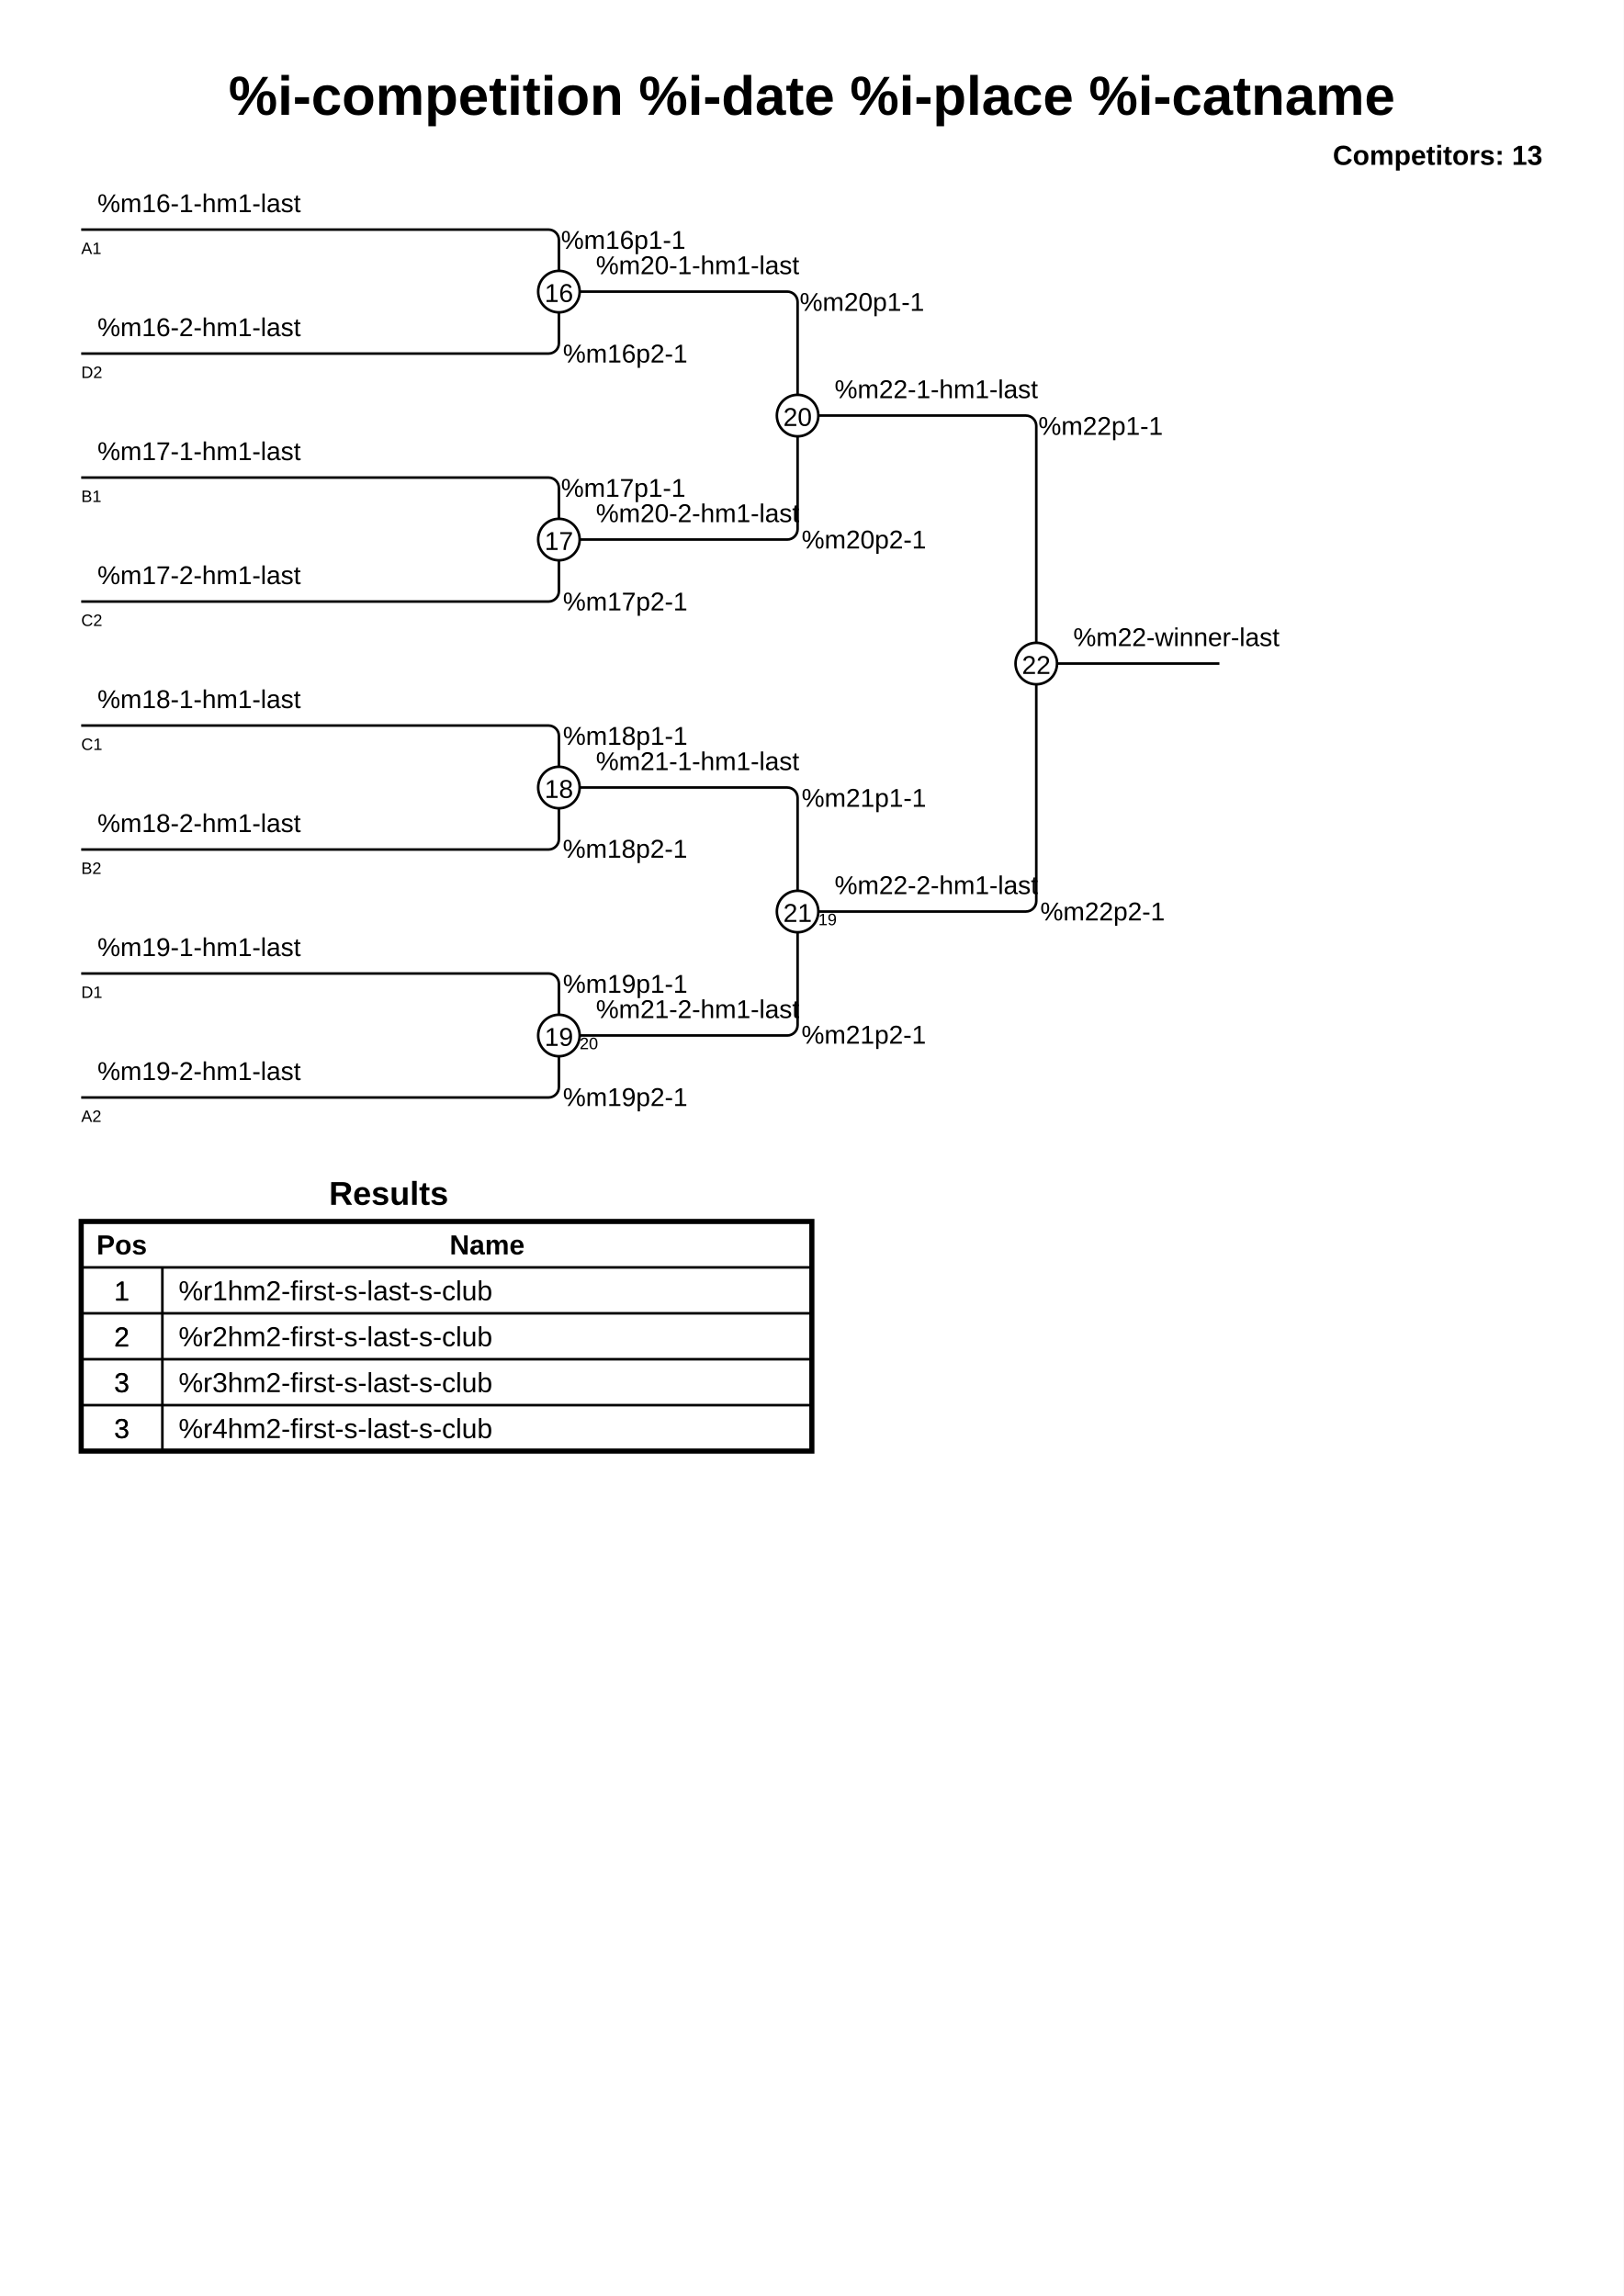
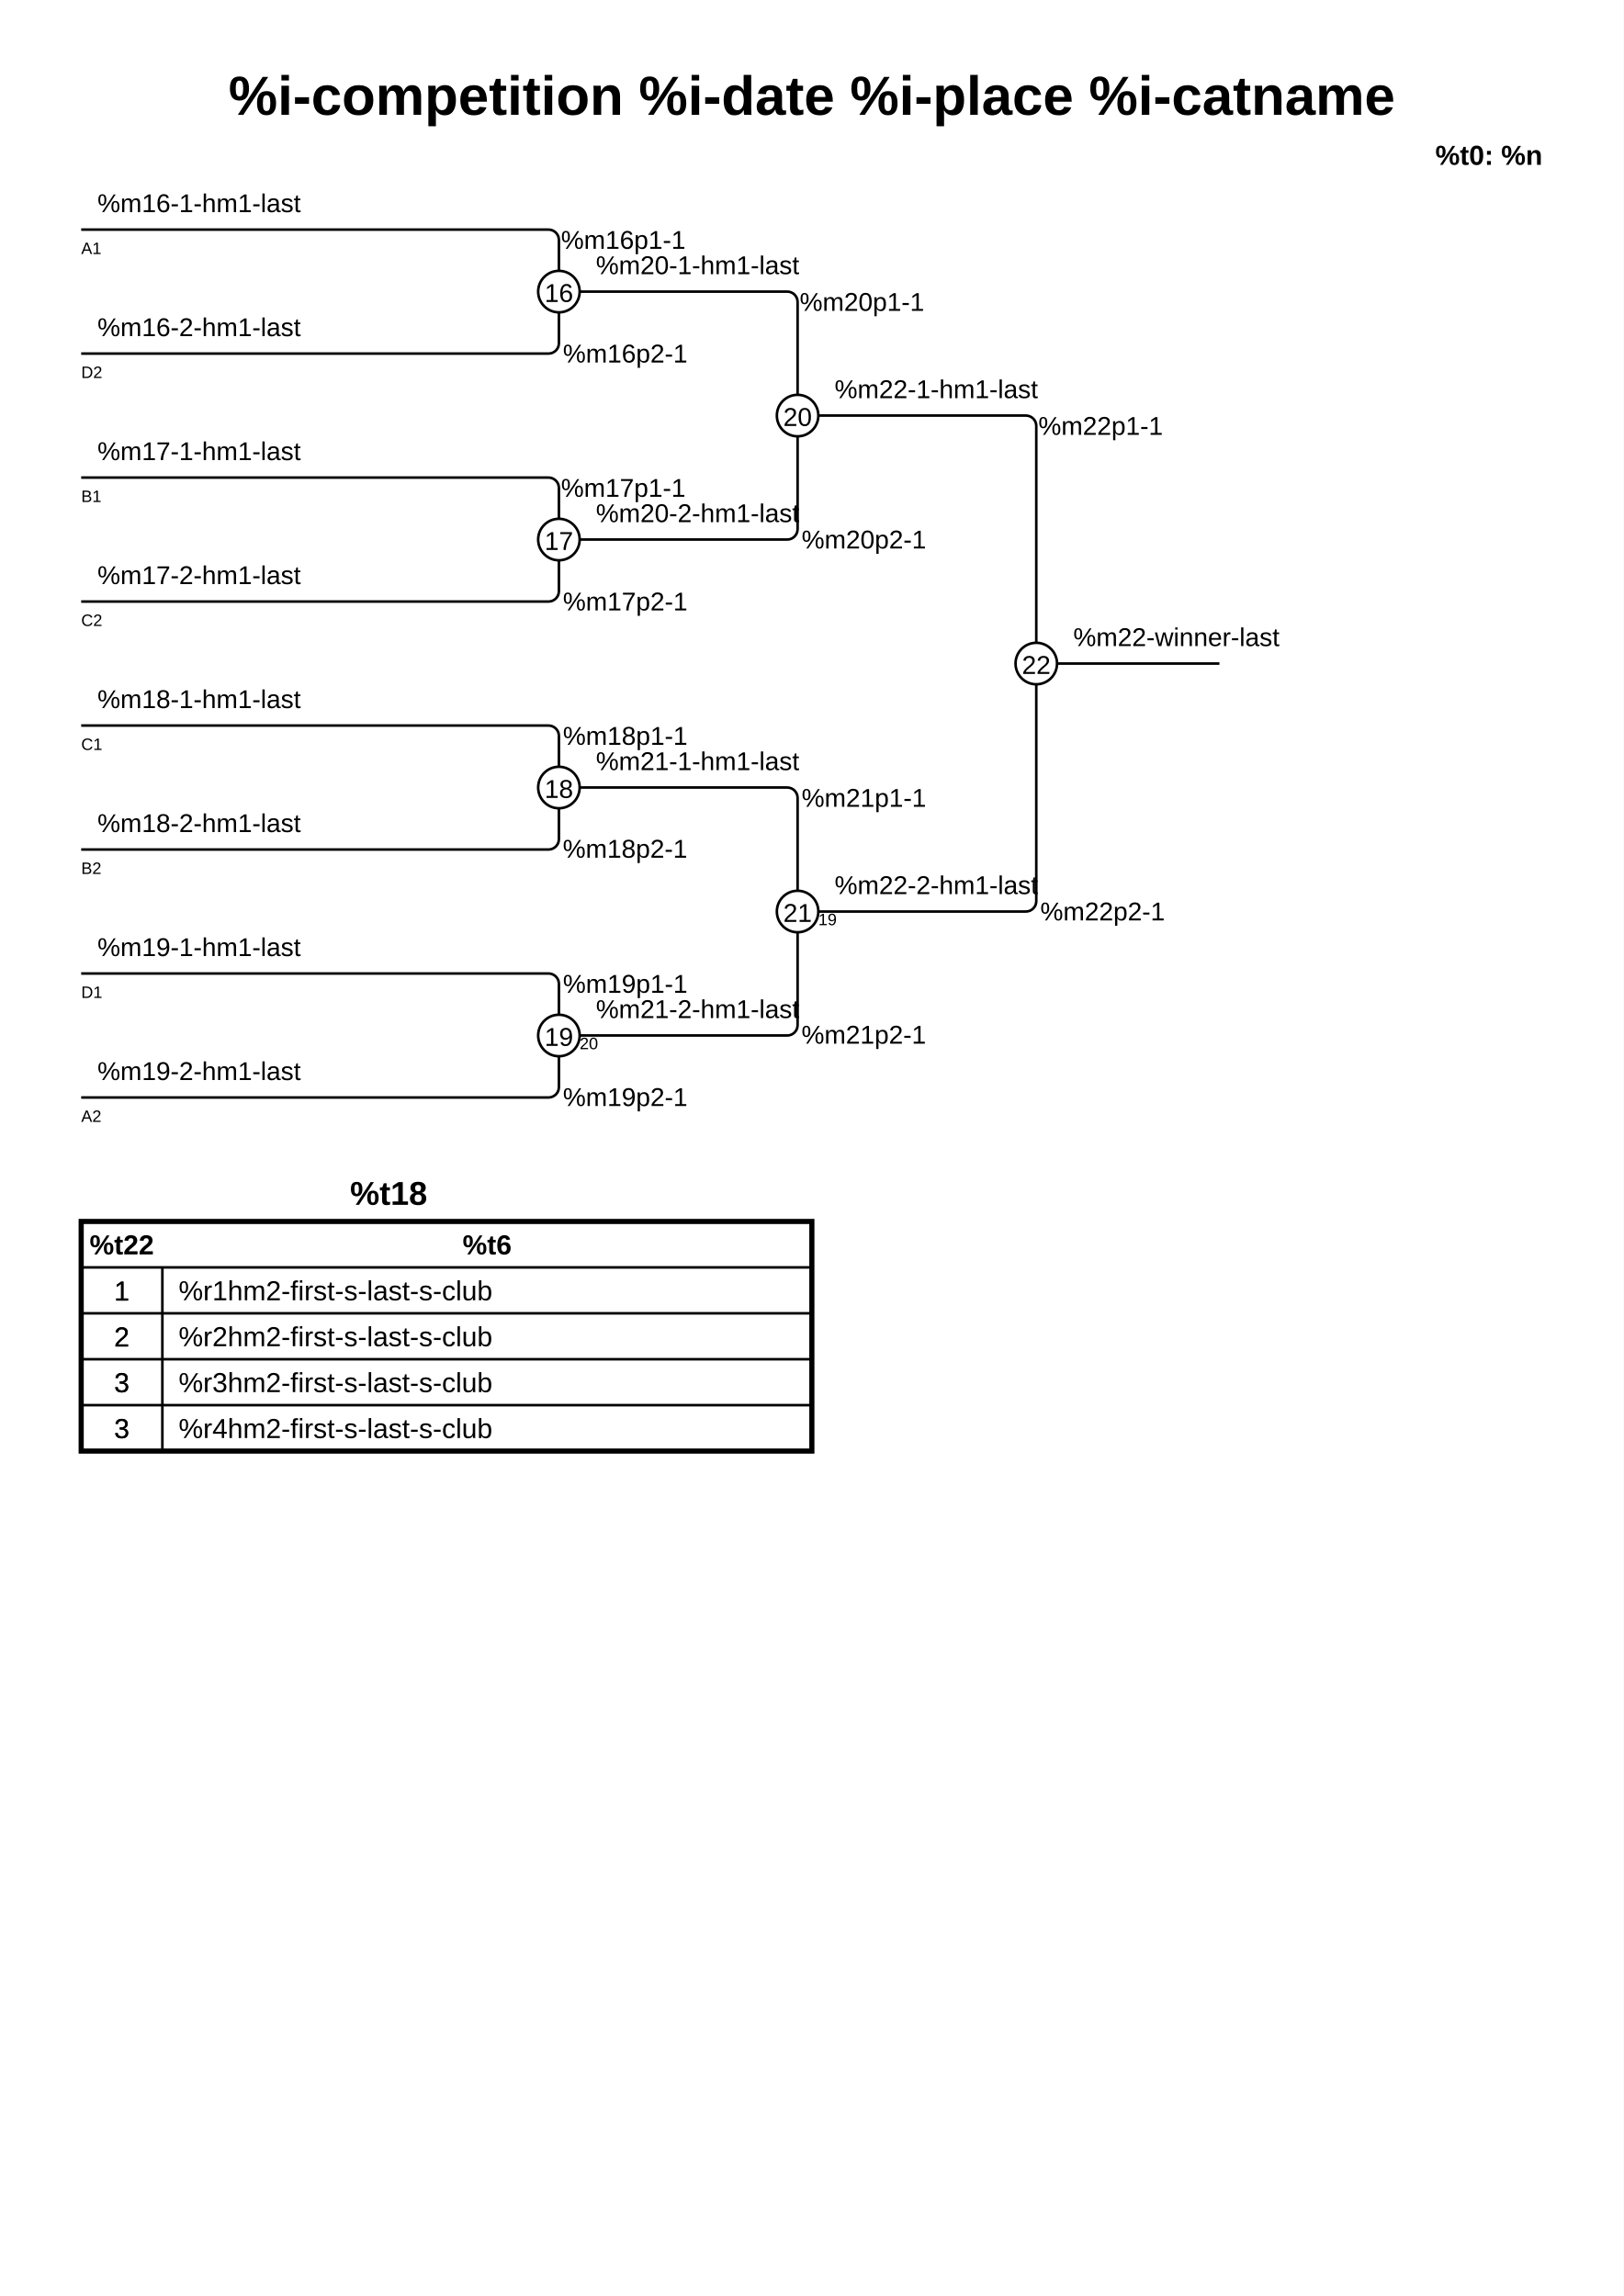
<svg xmlns="http://www.w3.org/2000/svg" width="630px" height="891px" id="judoshiai" version="1.1">
  <style type="text/css">  tspan.cmpx { fill: red; }  </style>
  <g id="layer1" style="opacity:1">
    <rect x="0.00" y="0.00" width="630.00" height="891.00" style="fill:white;stroke:none" />
    <text style="font-size:21.38px;font-style:normal;font-weight:bold;letter-spacing:0px;word-spacing:0px;fill:#000000;fill-opacity:1;stroke:none;font-family:Arial;text-anchor:middle;text-align:center" x="315.00" y="44.55">
      <tspan>%i-competition  %i-date  %i-place   %i-catname</tspan>
    </text>
    <text style="font-size:10.69px;font-style:normal;font-weight:bold;line-height:125%;letter-spacing:0px;word-spacing:0px;fill:#000000;fill-opacity:1;stroke:none;font-family:Arial;text-anchor:end;text-align:left" x="598.50" y="63.97">
-       <tspan>Competitors: 13</tspan>
+       <tspan>%t0: %n</tspan>
    </text>
    <text x="31.50" y="98.59" style="font-size:6.42px;font-style:normal;font-weight:normal;fill:#000000;fill-opacity:1;stroke:none;font-family:Arial">A1</text>
    <text x="31.50" y="146.70" style="font-size:6.42px;font-style:normal;font-weight:normal;fill:#000000;fill-opacity:1;stroke:none;font-family:Arial">D2</text>
    <text x="31.50" y="194.82" style="font-size:6.42px;font-style:normal;font-weight:normal;fill:#000000;fill-opacity:1;stroke:none;font-family:Arial">B1</text>
    <text x="31.50" y="242.93" style="font-size:6.42px;font-style:normal;font-weight:normal;fill:#000000;fill-opacity:1;stroke:none;font-family:Arial">C2</text>
    <text x="31.50" y="291.04" style="font-size:6.42px;font-style:normal;font-weight:normal;fill:#000000;fill-opacity:1;stroke:none;font-family:Arial">C1</text>
    <text x="31.50" y="339.16" style="font-size:6.42px;font-style:normal;font-weight:normal;fill:#000000;fill-opacity:1;stroke:none;font-family:Arial">B2</text>
    <text x="31.50" y="387.27" style="font-size:6.42px;font-style:normal;font-weight:normal;fill:#000000;fill-opacity:1;stroke:none;font-family:Arial">D1</text>
    <text x="31.50" y="435.39" style="font-size:6.42px;font-style:normal;font-weight:normal;fill:#000000;fill-opacity:1;stroke:none;font-family:Arial">A2</text>
    <path d="M 31.50,89.10 l 181.34,0.00 a4.02,4.02 0 0,1 4.02,4.02 l 0.00,11.99 M 31.50,137.21 l 181.34,0.00 a4.02,4.02 0 0,0 4.02,-4.02 l 0.00,-11.99" style="fill:none; stroke:black; stroke-width:1" />
    <circle cx="216.86" cy="113.16" r="8.05" stroke="black" stroke-width="1" fill="white" />
    <text x="216.86" y="117.18" style="font-size:10px;font-style:normal;font-weight:normal;fill:#000000;fill-opacity:1;stroke:none;font-family:Arial;text-anchor:middle;text-align:center">
      <tspan>16</tspan>
    </text>
    <text x="37.80" y="82.33" font-family="Arial" font-size="10" fill="black">
      <tspan>%m16-1-hm1-last</tspan>
    </text>
    <text x="37.80" y="130.45" font-family="Arial" font-size="10" fill="black">
      <tspan>%m16-2-hm1-last</tspan>
    </text>
    <text x="217.66" y="96.57" font-family="Arial" font-size="10" fill="black">
      <tspan>%m16p1-1</tspan>
    </text>
    <text x="218.41" y="140.67" font-family="Arial" font-size="10" fill="black">
      <tspan>%m16p2-1</tspan>
    </text>
    <path d="M 31.50,185.33 l 181.34,0.00 a4.02,4.02 0 0,1 4.02,4.02 l 0.00,11.99 M 31.50,233.44 l 181.34,0.00 a4.02,4.02 0 0,0 4.02,-4.02 l 0.00,-11.99" style="fill:none; stroke:black; stroke-width:1" />
    <circle cx="216.86" cy="209.38" r="8.05" stroke="black" stroke-width="1" fill="white" />
    <text x="216.86" y="213.41" style="font-size:10px;font-style:normal;font-weight:normal;fill:#000000;fill-opacity:1;stroke:none;font-family:Arial;text-anchor:middle;text-align:center">
      <tspan>17</tspan>
    </text>
    <text x="37.80" y="178.56" font-family="Arial" font-size="10" fill="black">
      <tspan>%m17-1-hm1-last</tspan>
    </text>
    <text x="37.80" y="226.67" font-family="Arial" font-size="10" fill="black">
      <tspan>%m17-2-hm1-last</tspan>
    </text>
    <text x="217.66" y="192.80" font-family="Arial" font-size="10" fill="black">
      <tspan>%m17p1-1</tspan>
    </text>
    <text x="218.41" y="236.89" font-family="Arial" font-size="10" fill="black">
      <tspan>%m17p2-1</tspan>
    </text>
    <path d="M 31.50,281.56 l 181.34,0.00 a4.02,4.02 0 0,1 4.02,4.02 l 0.00,11.99 M 31.50,329.67 l 181.34,0.00 a4.02,4.02 0 0,0 4.02,-4.02 l 0.00,-11.99" style="fill:none; stroke:black; stroke-width:1" />
    <circle cx="216.86" cy="305.61" r="8.05" stroke="black" stroke-width="1" fill="white" />
    <text x="216.86" y="309.64" style="font-size:10px;font-style:normal;font-weight:normal;fill:#000000;fill-opacity:1;stroke:none;font-family:Arial;text-anchor:middle;text-align:center">
      <tspan>18</tspan>
    </text>
    <text x="37.80" y="274.79" font-family="Arial" font-size="10" fill="black">
      <tspan>%m18-1-hm1-last</tspan>
    </text>
    <text x="37.80" y="322.90" font-family="Arial" font-size="10" fill="black">
      <tspan>%m18-2-hm1-last</tspan>
    </text>
    <text x="218.41" y="289.03" font-family="Arial" font-size="10" fill="black">
      <tspan>%m18p1-1</tspan>
    </text>
    <text x="218.35" y="332.84" font-family="Arial" font-size="10" fill="black">
      <tspan>%m18p2-1</tspan>
    </text>
    <path d="M 31.50,377.78 l 181.34,0.00 a4.02,4.02 0 0,1 4.02,4.02 l 0.00,11.99 M 31.50,425.90 l 181.34,0.00 a4.02,4.02 0 0,0 4.02,-4.02 l 0.00,-11.99" style="fill:none; stroke:black; stroke-width:1" />
    <circle cx="216.86" cy="401.84" r="8.05" stroke="black" stroke-width="1" fill="white" />
    <text x="216.86" y="405.86" style="font-size:10px;font-style:normal;font-weight:normal;fill:#000000;fill-opacity:1;stroke:none;font-family:Arial;text-anchor:middle;text-align:center">
      <tspan>19</tspan>
    </text>
    <text x="37.80" y="371.02" font-family="Arial" font-size="10" fill="black">
      <tspan>%m19-1-hm1-last</tspan>
    </text>
    <text x="37.80" y="419.13" font-family="Arial" font-size="10" fill="black">
      <tspan>%m19-2-hm1-last</tspan>
    </text>
    <text x="218.41" y="385.26" font-family="Arial" font-size="10" fill="black">
      <tspan>%m19p1-1</tspan>
    </text>
    <text x="218.41" y="429.21" font-family="Arial" font-size="10" fill="black">
      <tspan>%m19p2-1</tspan>
    </text>
    <path d="M 224.91,113.16 l 80.54,0.00 a4.02,4.02 0 0,1 4.02,4.02 l 0.00,36.04 M 224.91,209.38 l 80.54,0.00 a4.02,4.02 0 0,0 4.02,-4.02 l 0.00,-36.04" style="fill:none; stroke:black; stroke-width:1" />
    <circle cx="309.47" cy="161.27" r="8.05" stroke="black" stroke-width="1" fill="white" />
    <text x="309.47" y="165.29" style="font-size:10px;font-style:normal;font-weight:normal;fill:#000000;fill-opacity:1;stroke:none;font-family:Arial;text-anchor:middle;text-align:center">
      <tspan>20</tspan>
    </text>
    <text x="231.21" y="106.39" font-family="Arial" font-size="10" fill="black">
      <tspan>%m20-1-hm1-last</tspan>
    </text>
    <text x="231.21" y="202.62" font-family="Arial" font-size="10" fill="black">
      <tspan>%m20-2-hm1-last</tspan>
    </text>
    <text x="310.27" y="120.63" font-family="Arial" font-size="10" fill="black">
      <tspan>%m20p1-1</tspan>
    </text>
    <text x="311.02" y="212.84" font-family="Arial" font-size="10" fill="black">
      <tspan>%m20p2-1</tspan>
    </text>
    <path d="M 224.91,305.61 l 80.54,0.00 a4.02,4.02 0 0,1 4.02,4.02 l 0.00,36.04 M 224.91,401.84 l 80.54,0.00 a4.02,4.02 0 0,0 4.02,-4.02 l 0.00,-36.04" style="fill:none; stroke:black; stroke-width:1" />
    <circle cx="309.47" cy="353.73" r="8.05" stroke="black" stroke-width="1" fill="white" />
    <text x="309.47" y="357.75" style="font-size:10px;font-style:normal;font-weight:normal;fill:#000000;fill-opacity:1;stroke:none;font-family:Arial;text-anchor:middle;text-align:center">
      <tspan>21</tspan>
    </text>
    <text x="224.91" y="407.15" style="font-size:6.42px;font-style:normal;font-weight:normal;fill:#000000;fill-opacity:1;stroke:none;font-family:Arial">20</text>
    <text x="231.21" y="298.85" font-family="Arial" font-size="10" fill="black">
      <tspan>%m21-1-hm1-last</tspan>
    </text>
    <text x="231.21" y="395.07" font-family="Arial" font-size="10" fill="black">
      <tspan>%m21-2-hm1-last</tspan>
    </text>
    <text x="311.02" y="313.09" font-family="Arial" font-size="10" fill="black">
      <tspan>%m21p1-1</tspan>
    </text>
    <text x="310.96" y="405.01" font-family="Arial" font-size="10" fill="black">
      <tspan>%m21p2-1</tspan>
    </text>
    <path d="M 317.52,161.27 l 80.54,0.00 a4.02,4.02 0 0,1 4.02,4.02 l 0.00,84.16 M 317.52,353.73 l 80.54,0.00 a4.02,4.02 0 0,0 4.02,-4.02 l 0.00,-84.16" style="fill:none; stroke:black; stroke-width:1" />
    <circle cx="402.08" cy="257.50" r="8.05" stroke="black" stroke-width="1" fill="white" />
    <text x="402.08" y="261.52" style="font-size:10px;font-style:normal;font-weight:normal;fill:#000000;fill-opacity:1;stroke:none;font-family:Arial;text-anchor:middle;text-align:center">
      <tspan>22</tspan>
    </text>
    <text x="317.52" y="359.04" style="font-size:6.42px;font-style:normal;font-weight:normal;fill:#000000;fill-opacity:1;stroke:none;font-family:Arial">19</text>
    <text x="323.82" y="154.50" font-family="Arial" font-size="10" fill="black">
      <tspan>%m22-1-hm1-last</tspan>
    </text>
    <text x="323.82" y="346.96" font-family="Arial" font-size="10" fill="black">
      <tspan>%m22-2-hm1-last</tspan>
    </text>
    <text x="402.88" y="168.75" font-family="Arial" font-size="10" fill="black">
      <tspan>%m22p1-1</tspan>
    </text>
    <text x="403.63" y="357.18" font-family="Arial" font-size="10" fill="black">
      <tspan>%m22p2-1</tspan>
    </text>
    <path d="M 410.13,257.50 l 63.00,0.00" style="fill:none; stroke:black; stroke-width:1" />
    <text x="416.43" y="250.73" font-family="Arial" font-size="10" fill="black">
      <tspan>%m22-winner-last</tspan>
    </text>
    <path d="M 31.50,474.01 l 283.50,0.00 l 0.00,89.10 l -283.50,0.00 z" style="fill:none; stroke:black; stroke-width:2" />
    <path d="M 31.50,491.83 l 283.50,0.00" style="fill:none; stroke:black; stroke-width:1" />
    <path d="M 31.50,509.65 l 283.50,0.00" style="fill:none; stroke:black; stroke-width:1" />
    <path d="M 31.50,527.47 l 283.50,0.00" style="fill:none; stroke:black; stroke-width:1" />
    <path d="M 31.50,545.29 l 283.50,0.00" style="fill:none; stroke:black; stroke-width:1" />
    <path d="M 63.00,491.83 l 0.00,71.28" style="fill:none; stroke:black; stroke-width:1" />
    <text x="150.82" y="467.56" style="font-size:12.83px;font-style:normal;font-weight:bold;fill:#000000;fill-opacity:1;stroke:none;font-family:Arial;text-anchor:middle;text-align:center">
-       <tspan>Results</tspan>
+       <tspan>%t18</tspan>
    </text>
    <text x="47.25" y="486.80" style="font-size:10.69px;font-style:normal;font-weight:bold;fill:#000000;fill-opacity:1;stroke:none;font-family:Arial;text-anchor:middle;text-align:center">
-       <tspan>Pos</tspan>
+       <tspan>%t22</tspan>
    </text>
    <text x="189.00" y="486.80" style="font-size:10.69px;font-style:normal;font-weight:bold;fill:#000000;fill-opacity:1;stroke:none;font-family:Arial;text-anchor:middle;text-align:center">
-       <tspan>Name</tspan>
+       <tspan>%t6</tspan>
    </text>
    <text x="47.25" y="504.70" style="font-size:10.69px;font-style:normal;font-weight:normal;fill:#000000;fill-opacity:1;stroke:none;font-family:Arial;text-anchor:middle;text-align:center">
      <tspan>1</tspan>
    </text>
    <text x="47.25" y="522.52" style="font-size:10.69px;font-style:normal;font-weight:normal;fill:#000000;fill-opacity:1;stroke:none;font-family:Arial;text-anchor:middle;text-align:center">
      <tspan>2</tspan>
    </text>
    <text x="47.25" y="540.26" style="font-size:10.69px;font-style:normal;font-weight:normal;fill:#000000;fill-opacity:1;stroke:none;font-family:Arial;text-anchor:middle;text-align:center">
      <tspan>3</tspan>
    </text>
    <text x="47.25" y="558.08" style="font-size:10.69px;font-style:normal;font-weight:normal;fill:#000000;fill-opacity:1;stroke:none;font-family:Arial;text-anchor:middle;text-align:center">
      <tspan>3</tspan>
    </text>
    <text x="47.25" y="504.70" style="font-size:10.69px;font-style:normal;font-weight:normal;fill:#000000;fill-opacity:1;stroke:none;font-family:Arial;text-anchor:middle;text-align:center">
      <tspan>1</tspan>
    </text>
    <text x="69.30" y="504.60" style="font-size:10.69px;font-style:normal;font-weight:normal;fill:#000000;fill-opacity:1;stroke:none;font-family:Arial">
      <tspan>%r1hm2-first-s-last-s-club</tspan>
    </text>
    <text x="47.25" y="522.52" style="font-size:10.69px;font-style:normal;font-weight:normal;fill:#000000;fill-opacity:1;stroke:none;font-family:Arial;text-anchor:middle;text-align:center">
      <tspan>2</tspan>
    </text>
    <text x="69.30" y="522.42" style="font-size:10.69px;font-style:normal;font-weight:normal;fill:#000000;fill-opacity:1;stroke:none;font-family:Arial">
      <tspan>%r2hm2-first-s-last-s-club</tspan>
    </text>
    <text x="47.25" y="540.26" style="font-size:10.69px;font-style:normal;font-weight:normal;fill:#000000;fill-opacity:1;stroke:none;font-family:Arial;text-anchor:middle;text-align:center">
      <tspan>3</tspan>
    </text>
    <text x="69.30" y="540.24" style="font-size:10.69px;font-style:normal;font-weight:normal;fill:#000000;fill-opacity:1;stroke:none;font-family:Arial">
      <tspan>%r3hm2-first-s-last-s-club</tspan>
    </text>
    <text x="47.25" y="558.08" style="font-size:10.69px;font-style:normal;font-weight:normal;fill:#000000;fill-opacity:1;stroke:none;font-family:Arial;text-anchor:middle;text-align:center">
      <tspan>3</tspan>
    </text>
    <text x="69.30" y="558.06" style="font-size:10.69px;font-style:normal;font-weight:normal;fill:#000000;fill-opacity:1;stroke:none;font-family:Arial">
      <tspan>%r4hm2-first-s-last-s-club</tspan>
    </text>
  </g>
</svg>
